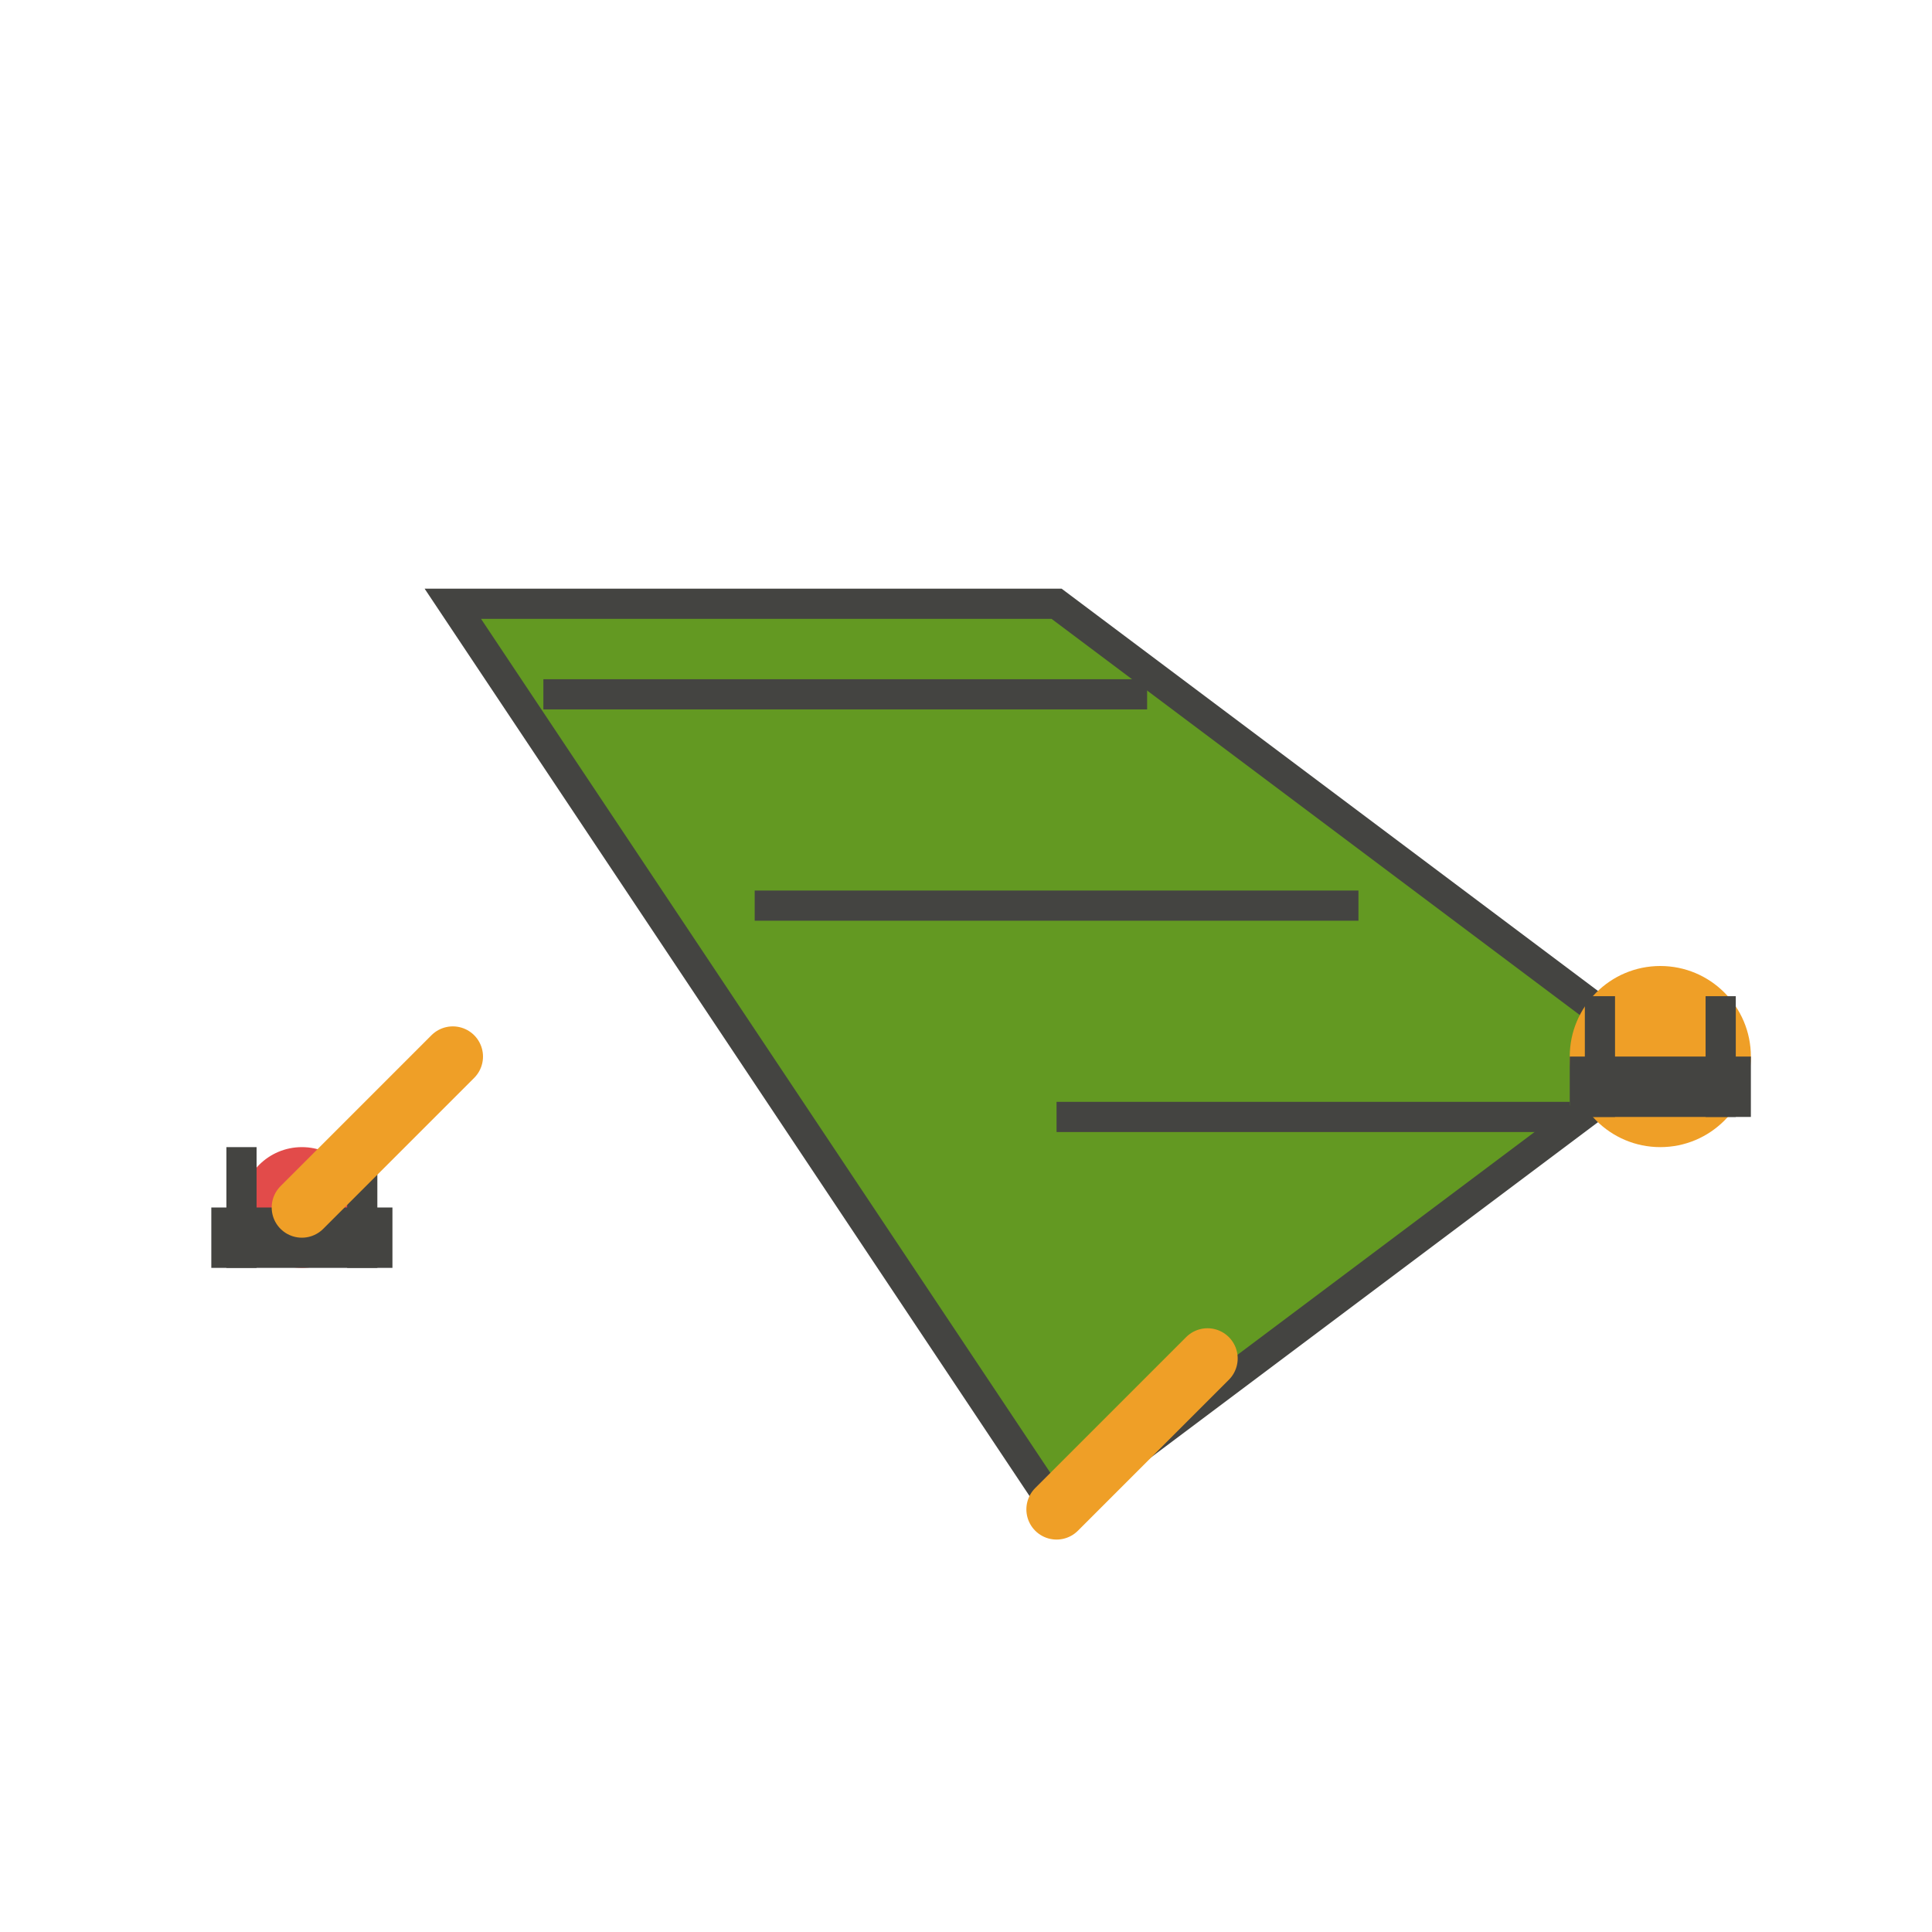
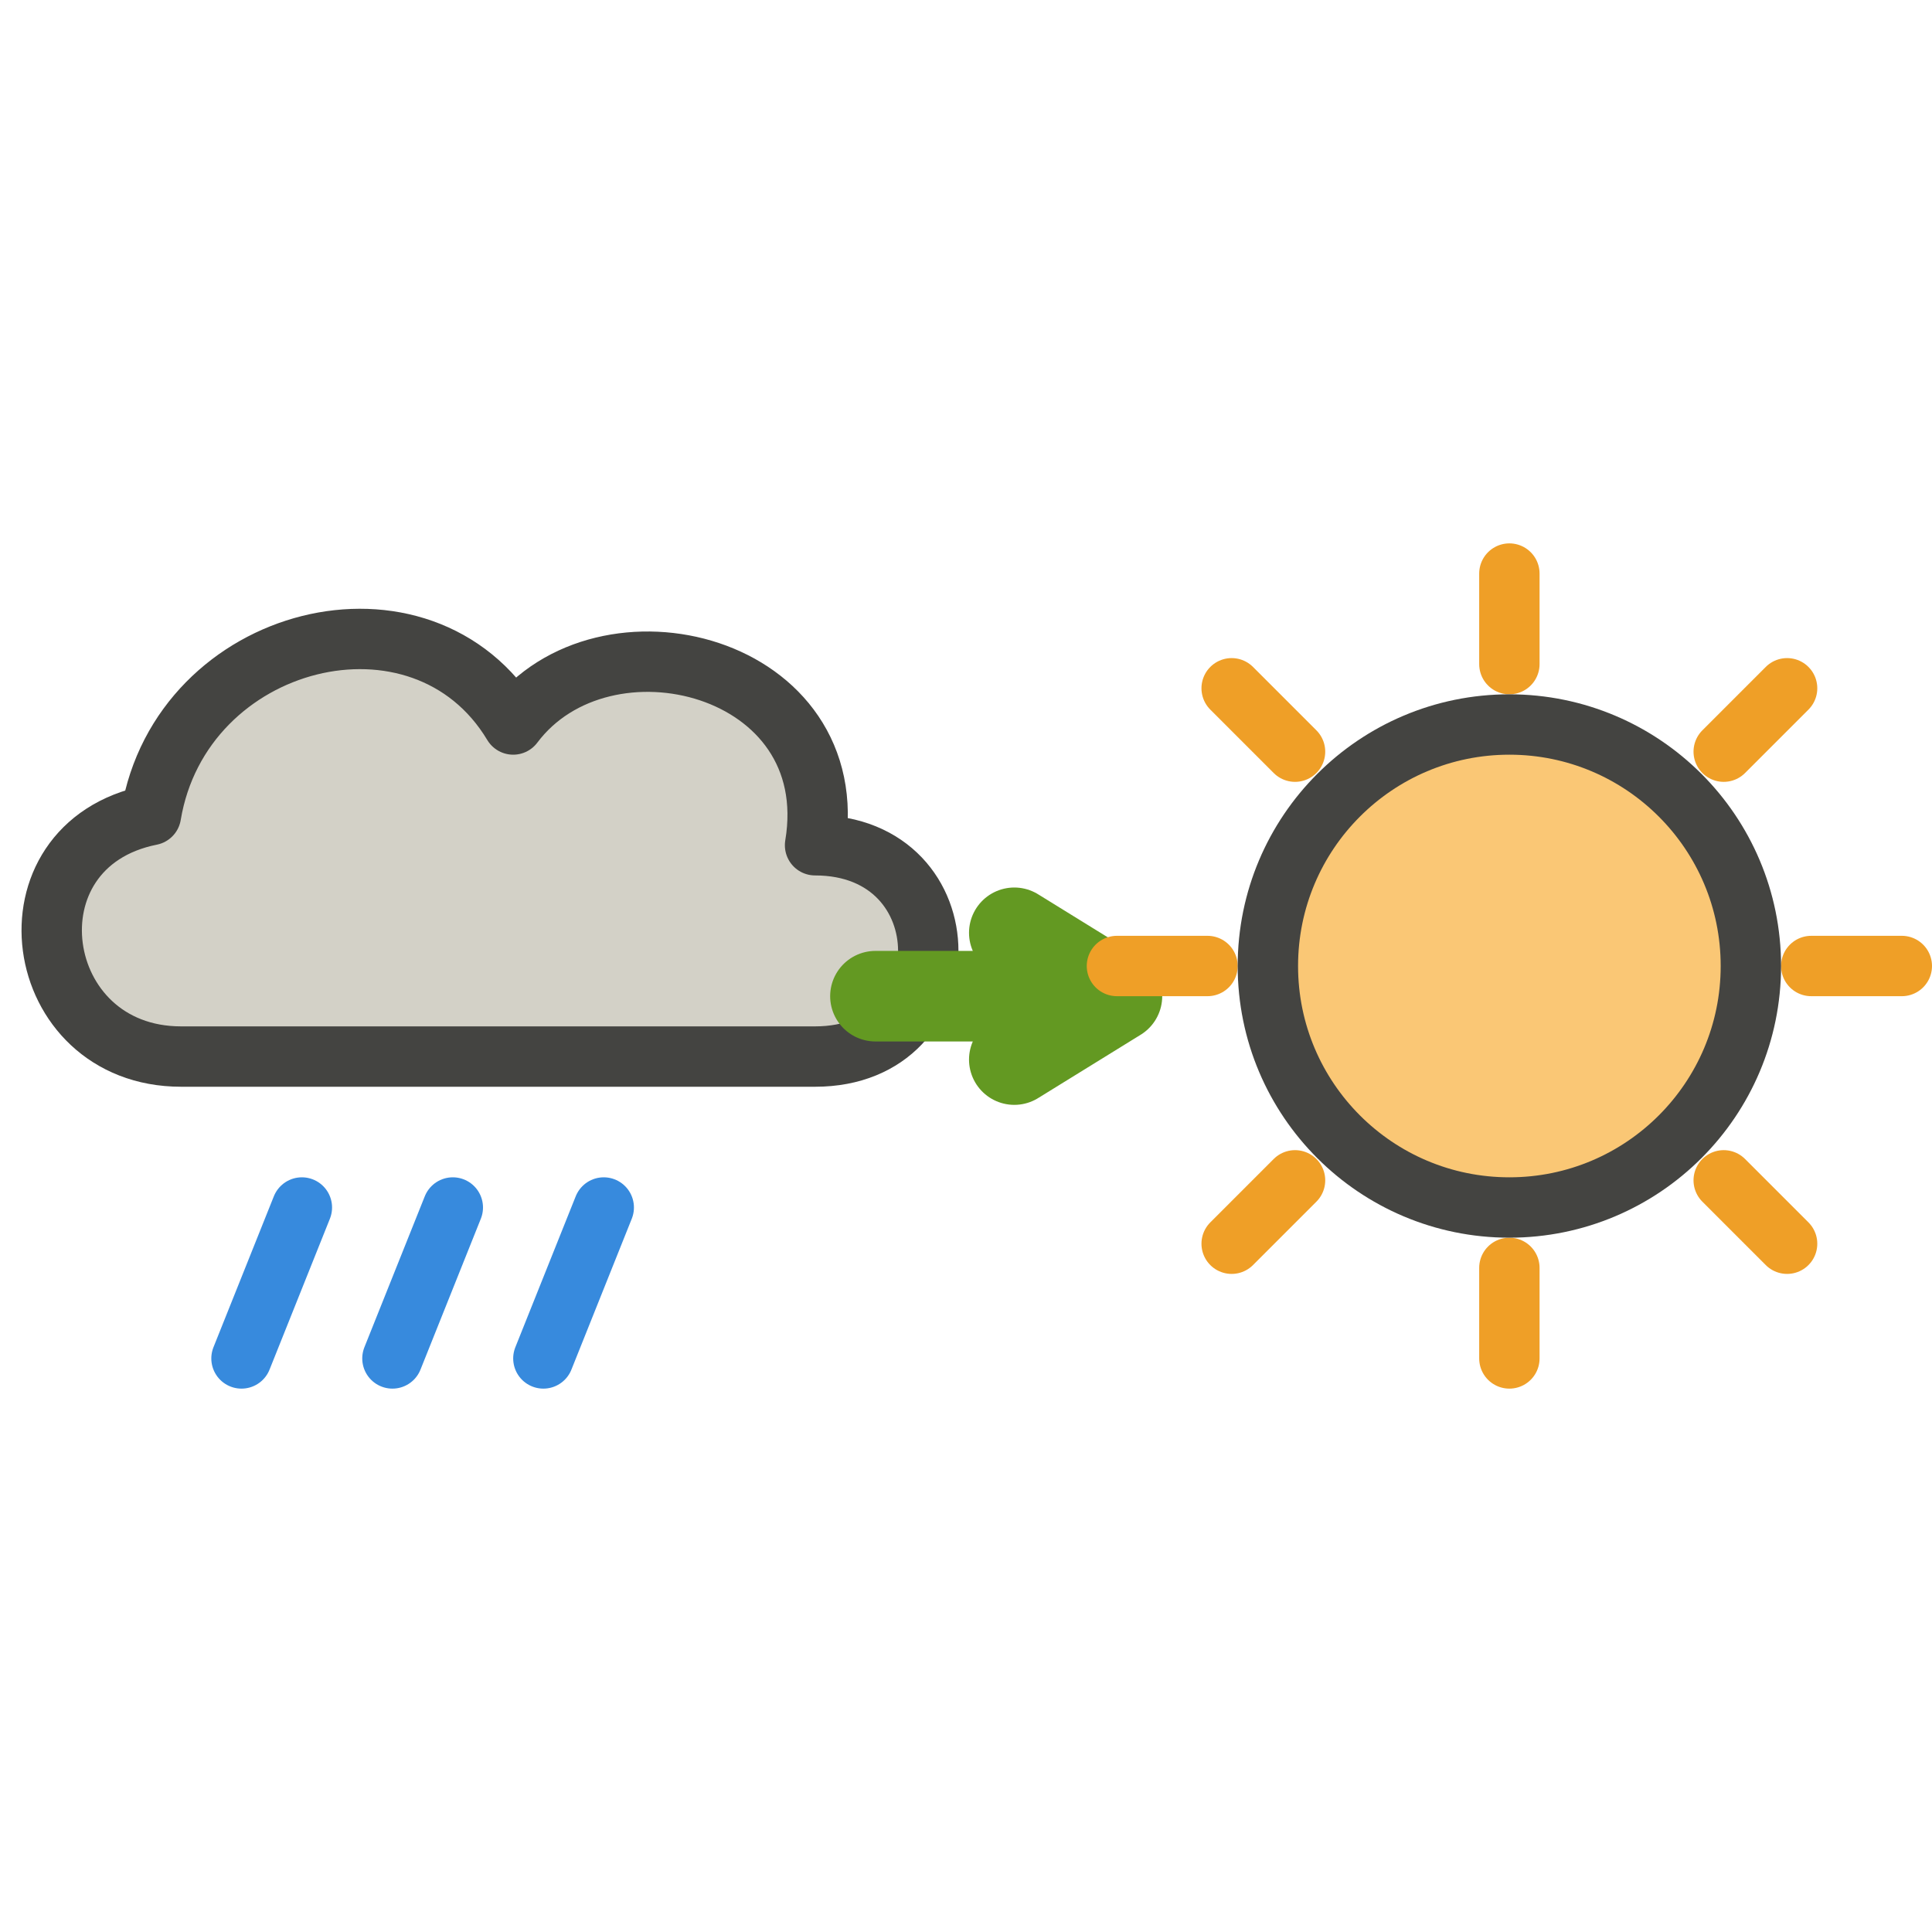
<svg xmlns="http://www.w3.org/2000/svg" viewBox="0 0 64 64">
-   <path d="M15 20 L35 20 L55 35 L35 50 Z" fill="#639922" stroke="#444441" stroke-width="1" />
-   <path d="M18 23 L38 23" stroke="#444441" stroke-width="1" />
-   <path d="M25 30 L45 30" stroke="#444441" stroke-width="1" />
-   <path d="M35 37 L52 37" stroke="#444441" stroke-width="1" />
-   <circle cx="55" cy="35" r="3" fill="#EF9F27" />
-   <path d="M53 33 L53 37" stroke="#444441" stroke-width="1" />
-   <path d="M57 33 L57 37" stroke="#444441" stroke-width="1" />
-   <path d="M52 36 L58 36" stroke="#444441" stroke-width="2" />
-   <circle cx="10" cy="40" r="2" fill="#E24B4A" />
-   <path d="M8 38 L8 42" stroke="#444441" stroke-width="1" />
-   <path d="M12 38 L12 42" stroke="#444441" stroke-width="1" />
-   <path d="M7 41 L13 41" stroke="#444441" stroke-width="2" />
-   <path d="M10 40 L15 35" stroke="#EF9F27" stroke-width="2" stroke-linecap="round" fill="none" />
-   <path d="M35 50 L40 45" stroke="#EF9F27" stroke-width="2" stroke-linecap="round" fill="none" />
+   <path d="M6 35c-5 0 -6-7 -1-8c1-6 9-8 12-3c3-4 11-2 10 4c5 0 5 7 0 7z" fill="#D3D1C7" stroke="#444441" stroke-width="2" stroke-linejoin="round" />
+   <path d="M10 40L8 45" fill="none" stroke="#378ADD" stroke-width="2" stroke-linecap="round" stroke-linejoin="round" />
+   <path d="M15 40L13 45" fill="none" stroke="#378ADD" stroke-width="2" stroke-linecap="round" stroke-linejoin="round" />
+   <path d="M20 40L18 45" fill="none" stroke="#378ADD" stroke-width="2" stroke-linecap="round" stroke-linejoin="round" />
+   <path d="M29 33L37 33M33.6 35.1L37 33L33.6 30.9" fill="none" stroke="#639922" stroke-width="3" stroke-linecap="round" stroke-linejoin="round" />
+   <path d="M60 32L63 32" fill="none" stroke="#EF9F27" stroke-width="2" stroke-linecap="round" stroke-linejoin="round" />
+   <path d="M57.1 39.1L59.2 41.2" fill="none" stroke="#EF9F27" stroke-width="2" stroke-linecap="round" stroke-linejoin="round" />
+   <path d="M50 42L50 45" fill="none" stroke="#EF9F27" stroke-width="2" stroke-linecap="round" stroke-linejoin="round" />
+   <path d="M42.9 39.1L40.8 41.2" fill="none" stroke="#EF9F27" stroke-width="2" stroke-linecap="round" stroke-linejoin="round" />
+   <path d="M40 32L37 32" fill="none" stroke="#EF9F27" stroke-width="2" stroke-linecap="round" stroke-linejoin="round" />
+   <path d="M42.9 24.9L40.8 22.8" fill="none" stroke="#EF9F27" stroke-width="2" stroke-linecap="round" stroke-linejoin="round" />
+   <path d="M50 22L50 19" fill="none" stroke="#EF9F27" stroke-width="2" stroke-linecap="round" stroke-linejoin="round" />
+   <path d="M57.1 24.9L59.2 22.8" fill="none" stroke="#EF9F27" stroke-width="2" stroke-linecap="round" stroke-linejoin="round" />
+   <circle cx="50" cy="32" r="8" fill="#FAC775" stroke="#444441" stroke-width="2" />
</svg>
